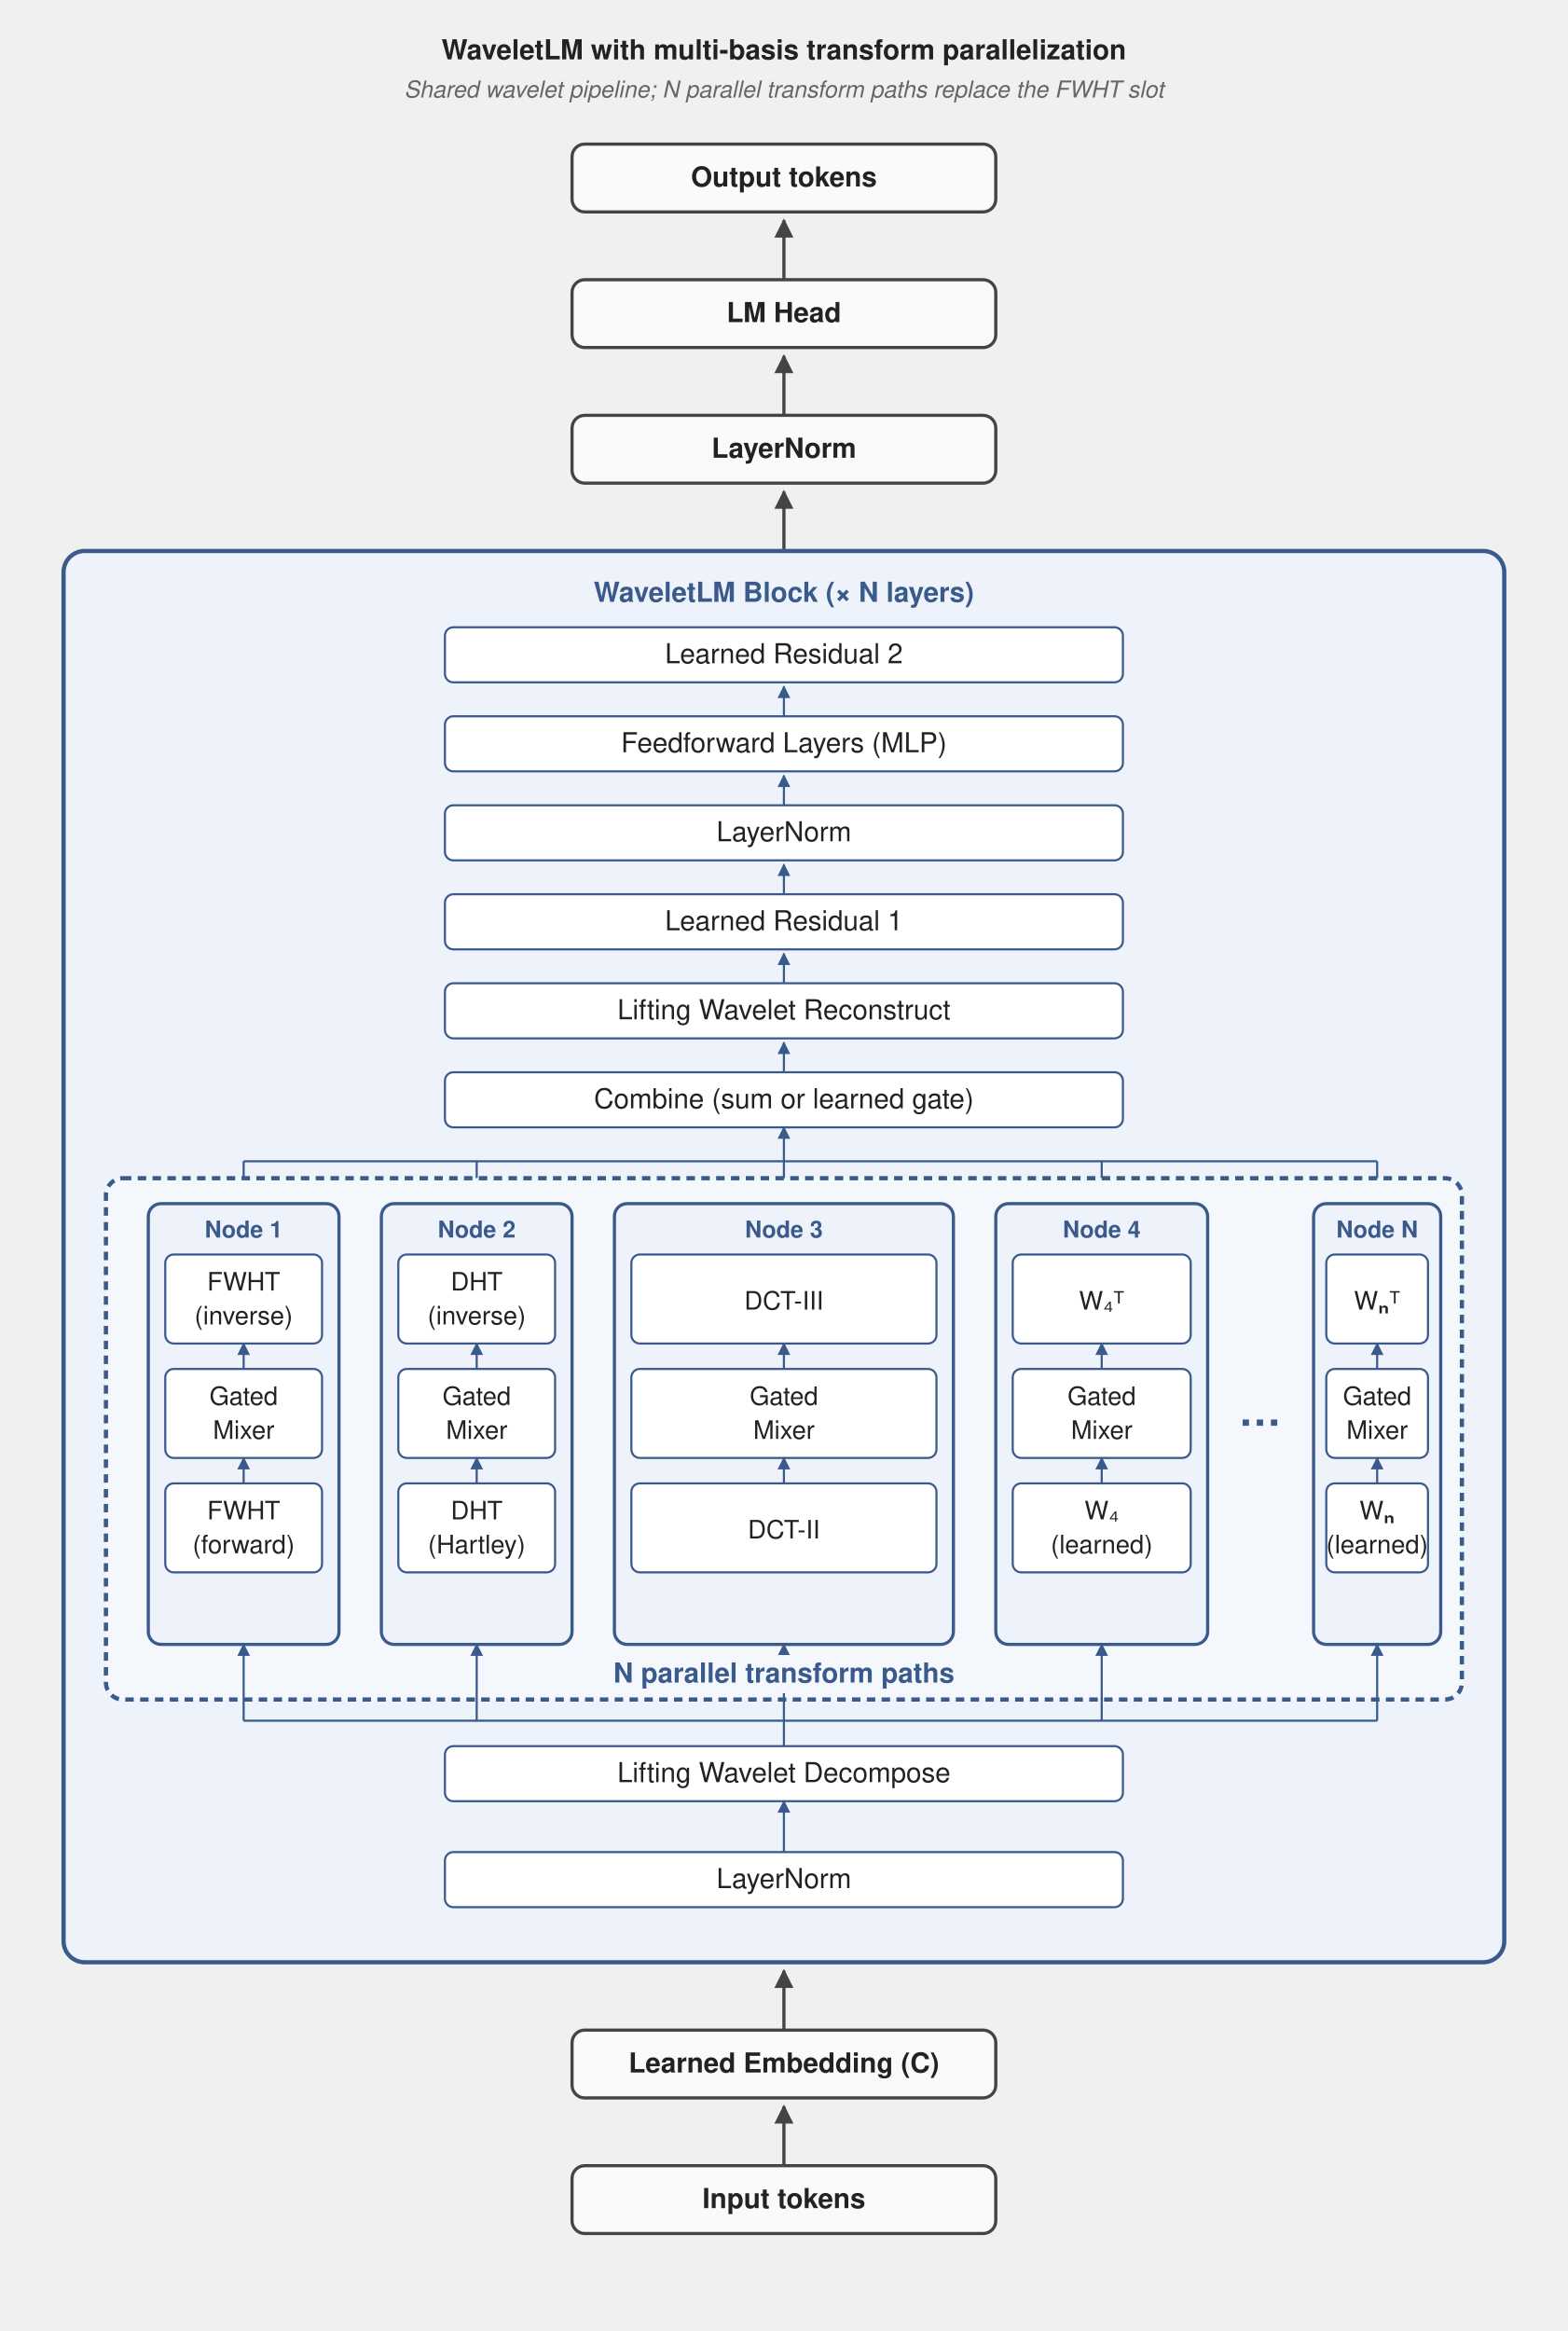
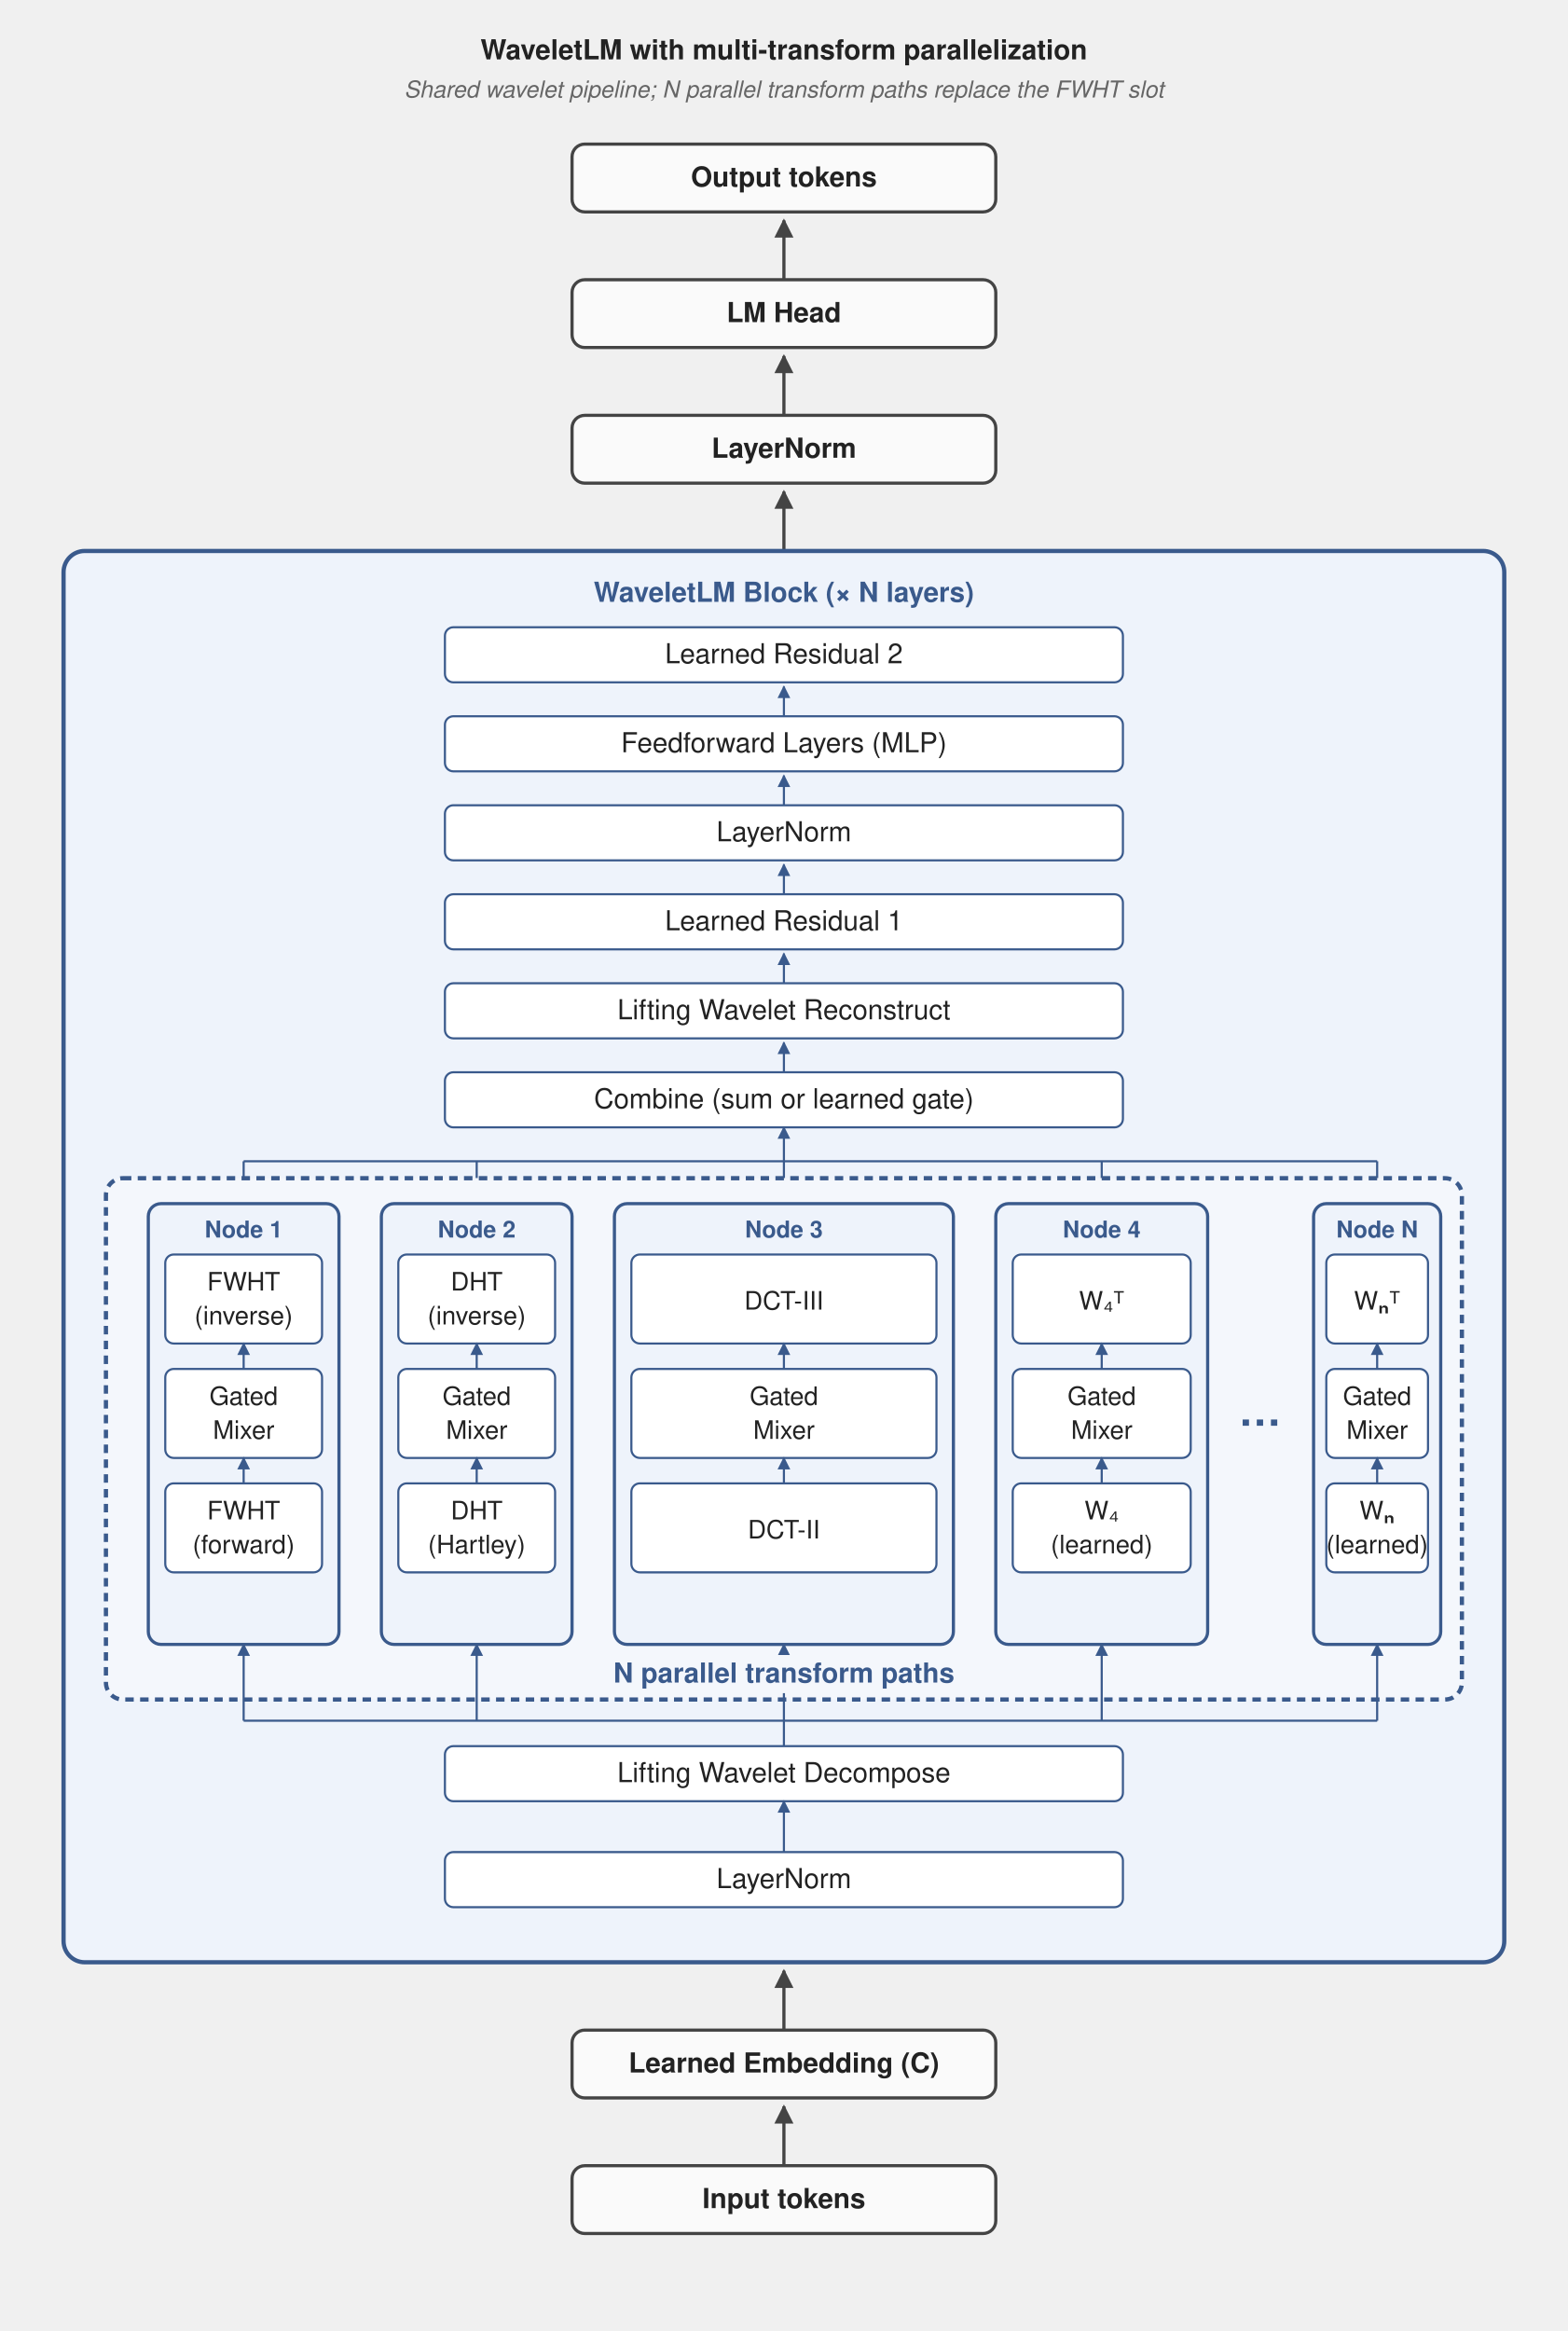
<svg xmlns="http://www.w3.org/2000/svg" viewBox="0 0 740 1100" font-family="-apple-system, BlinkMacSystemFont, 'Segoe UI', Helvetica, Arial, sans-serif">
  <defs>
    <marker id="ar" viewBox="0 0 10 10" refX="9" refY="5" markerWidth="6" markerHeight="6" orient="auto">
      <path d="M0,0 L10,5 L0,10 z" fill="#444" />
    </marker>
    <marker id="ab" viewBox="0 0 10 10" refX="9" refY="5" markerWidth="6" markerHeight="6" orient="auto">
      <path d="M0,0 L10,5 L0,10 z" fill="#3a5a8c" />
    </marker>
    <style>
      .box { fill: #fafafa; stroke: #444; stroke-width: 1.5; }
      .label { font-size: 13px; font-weight: 700; fill: #222; }
      .sub-box { fill: #ffffff; stroke: #3a5a8c; stroke-width: 1; }
      .sub-label { font-size: 13px; font-weight: 500; fill: #222; }
      .node-bg { fill: #eef3fb; stroke: #3a5a8c; stroke-width: 1.5; }
      .node-title { font-size: 11px; font-weight: 700; fill: #3a5a8c; }
      .block-bg { fill: #eef3fb; stroke: #3a5a8c; stroke-width: 2; }
      .block-title { font-size: 13px; font-weight: 700; fill: #3a5a8c; }
      .multinodal-bg { fill: #f4f7fc; stroke: #3a5a8c; stroke-width: 2; stroke-dasharray: 4 3; }
      .multinodal-title { font-size: 13px; font-weight: 700; fill: #3a5a8c; }
      .arrow { stroke: #444; stroke-width: 1.5; fill: none; }
      .sub-arrow { stroke: #3a5a8c; stroke-width: 1; fill: none; }
      .mini-sub-label { font-size: 12px; font-weight: 500; fill: #222; }
      .ellipsis { font-size: 24px; font-weight: 700; fill: #3a5a8c; }
      .caption { font-size: 11px; font-style: italic; fill: #666; }
    </style>
  </defs>
-   <text x="370" y="28" text-anchor="middle" class="label">WaveletLM with multi-basis transform parallelization</text>
+   <text x="370" y="28" text-anchor="middle" class="label">WaveletLM with multi-transform parallelization</text>
  <text x="370" y="46" text-anchor="middle" class="caption">Shared wavelet pipeline; N parallel transform paths replace the FWHT slot</text>
  <rect x="270" y="68" width="200" height="32" rx="6" ry="6" class="box" />
  <text x="370" y="88" text-anchor="middle" class="label">Output tokens</text>
  <line x1="370" y1="132" x2="370" y2="104" class="arrow" marker-end="url(#ar)" />
  <rect x="270" y="132" width="200" height="32" rx="6" ry="6" class="box" />
  <text x="370" y="152" text-anchor="middle" class="label">LM Head</text>
  <line x1="370" y1="196" x2="370" y2="168" class="arrow" marker-end="url(#ar)" />
  <rect x="270" y="196" width="200" height="32" rx="6" ry="6" class="box" />
  <text x="370" y="216" text-anchor="middle" class="label">LayerNorm</text>
  <line x1="370" y1="260" x2="370" y2="232" class="arrow" marker-end="url(#ar)" />
  <rect x="30" y="260" width="680" height="666" rx="10" ry="10" class="block-bg" />
  <text x="370" y="284" text-anchor="middle" class="block-title">WaveletLM Block (× N layers)</text>
  <rect x="210" y="296" width="320" height="26" rx="4" ry="4" class="sub-box" />
  <text x="370" y="313" text-anchor="middle" class="sub-label">Learned Residual 2</text>
  <line x1="370" y1="338" x2="370" y2="324" class="sub-arrow" marker-end="url(#ab)" />
  <rect x="210" y="338" width="320" height="26" rx="4" ry="4" class="sub-box" />
  <text x="370" y="355" text-anchor="middle" class="sub-label">Feedforward Layers (MLP)</text>
  <line x1="370" y1="380" x2="370" y2="366" class="sub-arrow" marker-end="url(#ab)" />
  <rect x="210" y="380" width="320" height="26" rx="4" ry="4" class="sub-box" />
  <text x="370" y="397" text-anchor="middle" class="sub-label">LayerNorm</text>
  <line x1="370" y1="422" x2="370" y2="408" class="sub-arrow" marker-end="url(#ab)" />
  <rect x="210" y="422" width="320" height="26" rx="4" ry="4" class="sub-box" />
  <text x="370" y="439" text-anchor="middle" class="sub-label">Learned Residual 1</text>
  <line x1="370" y1="464" x2="370" y2="450" class="sub-arrow" marker-end="url(#ab)" />
  <rect x="210" y="464" width="320" height="26" rx="4" ry="4" class="sub-box" />
  <text x="370" y="481" text-anchor="middle" class="sub-label">Lifting Wavelet Reconstruct</text>
  <line x1="370" y1="506" x2="370" y2="492" class="sub-arrow" marker-end="url(#ab)" />
  <rect x="210" y="506" width="320" height="26" rx="4" ry="4" class="sub-box" />
  <text x="370" y="523" text-anchor="middle" class="sub-label">Combine (sum or learned gate)</text>
  <line x1="115" y1="556" x2="115" y2="548" class="sub-arrow" />
  <line x1="225" y1="556" x2="225" y2="548" class="sub-arrow" />
  <line x1="370" y1="556" x2="370" y2="548" class="sub-arrow" />
  <line x1="520" y1="556" x2="520" y2="548" class="sub-arrow" />
  <line x1="650" y1="556" x2="650" y2="548" class="sub-arrow" />
  <line x1="115" y1="548" x2="650" y2="548" class="sub-arrow" />
  <line x1="370" y1="548" x2="370" y2="532" class="sub-arrow" marker-end="url(#ab)" />
  <rect x="50" y="556" width="640" height="246" rx="8" ry="8" class="multinodal-bg" />
  <rect x="70" y="568" width="90" height="208" rx="6" ry="6" class="node-bg" />
  <text x="115" y="584" text-anchor="middle" class="node-title">Node 1</text>
  <rect x="78" y="592" width="74" height="42" rx="4" ry="4" class="sub-box" />
  <text x="115" y="609" text-anchor="middle" class="mini-sub-label">FWHT</text>
  <text x="115" y="625" text-anchor="middle" class="mini-sub-label">(inverse)</text>
  <line x1="115" y1="646" x2="115" y2="634" class="sub-arrow" marker-end="url(#ab)" />
  <rect x="78" y="646" width="74" height="42" rx="4" ry="4" class="sub-box" />
  <text x="115" y="663" text-anchor="middle" class="mini-sub-label">Gated</text>
  <text x="115" y="679" text-anchor="middle" class="mini-sub-label">Mixer</text>
  <line x1="115" y1="700" x2="115" y2="688" class="sub-arrow" marker-end="url(#ab)" />
  <rect x="78" y="700" width="74" height="42" rx="4" ry="4" class="sub-box" />
  <text x="115" y="717" text-anchor="middle" class="mini-sub-label">FWHT</text>
  <text x="115" y="733" text-anchor="middle" class="mini-sub-label">(forward)</text>
  <rect x="180" y="568" width="90" height="208" rx="6" ry="6" class="node-bg" />
  <text x="225" y="584" text-anchor="middle" class="node-title">Node 2</text>
  <rect x="188" y="592" width="74" height="42" rx="4" ry="4" class="sub-box" />
  <text x="225" y="609" text-anchor="middle" class="mini-sub-label">DHT</text>
  <text x="225" y="625" text-anchor="middle" class="mini-sub-label">(inverse)</text>
  <line x1="225" y1="646" x2="225" y2="634" class="sub-arrow" marker-end="url(#ab)" />
  <rect x="188" y="646" width="74" height="42" rx="4" ry="4" class="sub-box" />
  <text x="225" y="663" text-anchor="middle" class="mini-sub-label">Gated</text>
  <text x="225" y="679" text-anchor="middle" class="mini-sub-label">Mixer</text>
  <line x1="225" y1="700" x2="225" y2="688" class="sub-arrow" marker-end="url(#ab)" />
  <rect x="188" y="700" width="74" height="42" rx="4" ry="4" class="sub-box" />
  <text x="225" y="717" text-anchor="middle" class="mini-sub-label">DHT</text>
  <text x="225" y="733" text-anchor="middle" class="mini-sub-label">(Hartley)</text>
  <rect x="290" y="568" width="160" height="208" rx="6" ry="6" class="node-bg" />
  <text x="370" y="584" text-anchor="middle" class="node-title">Node 3</text>
  <rect x="298" y="592" width="144" height="42" rx="4" ry="4" class="sub-box" />
  <text x="370" y="618" text-anchor="middle" class="mini-sub-label">DCT-III</text>
  <line x1="370" y1="646" x2="370" y2="634" class="sub-arrow" marker-end="url(#ab)" />
  <rect x="298" y="646" width="144" height="42" rx="4" ry="4" class="sub-box" />
  <text x="370" y="663" text-anchor="middle" class="mini-sub-label">Gated</text>
  <text x="370" y="679" text-anchor="middle" class="mini-sub-label">Mixer</text>
  <line x1="370" y1="700" x2="370" y2="688" class="sub-arrow" marker-end="url(#ab)" />
  <rect x="298" y="700" width="144" height="42" rx="4" ry="4" class="sub-box" />
  <text x="370" y="726" text-anchor="middle" class="mini-sub-label">DCT-II</text>
  <rect x="470" y="568" width="100" height="208" rx="6" ry="6" class="node-bg" />
  <text x="520" y="584" text-anchor="middle" class="node-title">Node 4</text>
  <rect x="478" y="592" width="84" height="42" rx="4" ry="4" class="sub-box" />
  <text x="520" y="618" text-anchor="middle" class="mini-sub-label">W₄ᵀ</text>
  <line x1="520" y1="646" x2="520" y2="634" class="sub-arrow" marker-end="url(#ab)" />
  <rect x="478" y="646" width="84" height="42" rx="4" ry="4" class="sub-box" />
  <text x="520" y="663" text-anchor="middle" class="mini-sub-label">Gated</text>
  <text x="520" y="679" text-anchor="middle" class="mini-sub-label">Mixer</text>
  <line x1="520" y1="700" x2="520" y2="688" class="sub-arrow" marker-end="url(#ab)" />
  <rect x="478" y="700" width="84" height="42" rx="4" ry="4" class="sub-box" />
  <text x="520" y="717" text-anchor="middle" class="mini-sub-label">W₄</text>
  <text x="520" y="733" text-anchor="middle" class="mini-sub-label">(learned)</text>
  <text x="595" y="678" text-anchor="middle" class="ellipsis">···</text>
  <rect x="620" y="568" width="60" height="208" rx="6" ry="6" class="node-bg" />
  <text x="650" y="584" text-anchor="middle" class="node-title">Node N</text>
  <rect x="626" y="592" width="48" height="42" rx="4" ry="4" class="sub-box" />
  <text x="650" y="618" text-anchor="middle" class="mini-sub-label">Wₙᵀ</text>
  <line x1="650" y1="646" x2="650" y2="634" class="sub-arrow" marker-end="url(#ab)" />
  <rect x="626" y="646" width="48" height="42" rx="4" ry="4" class="sub-box" />
  <text x="650" y="663" text-anchor="middle" class="mini-sub-label">Gated</text>
  <text x="650" y="679" text-anchor="middle" class="mini-sub-label">Mixer</text>
  <line x1="650" y1="700" x2="650" y2="688" class="sub-arrow" marker-end="url(#ab)" />
  <rect x="626" y="700" width="48" height="42" rx="4" ry="4" class="sub-box" />
  <text x="650" y="717" text-anchor="middle" class="mini-sub-label">Wₙ</text>
  <text x="650" y="733" text-anchor="middle" class="mini-sub-label">(learned)</text>
  <line x1="370" y1="824" x2="370" y2="812" class="sub-arrow" />
  <line x1="115" y1="812" x2="650" y2="812" class="sub-arrow" />
  <line x1="115" y1="812" x2="115" y2="776" class="sub-arrow" marker-end="url(#ab)" />
  <line x1="225" y1="812" x2="225" y2="776" class="sub-arrow" marker-end="url(#ab)" />
  <line x1="370" y1="812" x2="370" y2="776" class="sub-arrow" marker-end="url(#ab)" />
  <line x1="520" y1="812" x2="520" y2="776" class="sub-arrow" marker-end="url(#ab)" />
  <line x1="650" y1="812" x2="650" y2="776" class="sub-arrow" marker-end="url(#ab)" />
  <rect x="265" y="781" width="210" height="18" fill="#f4f7fc" stroke="none" />
  <text x="370" y="794" text-anchor="middle" class="multinodal-title">N parallel transform paths</text>
  <rect x="210" y="824" width="320" height="26" rx="4" ry="4" class="sub-box" />
  <text x="370" y="841" text-anchor="middle" class="sub-label">Lifting Wavelet Decompose</text>
  <line x1="370" y1="874" x2="370" y2="850" class="sub-arrow" marker-end="url(#ab)" />
  <rect x="210" y="874" width="320" height="26" rx="4" ry="4" class="sub-box" />
  <text x="370" y="891" text-anchor="middle" class="sub-label">LayerNorm</text>
  <line x1="370" y1="958" x2="370" y2="930" class="arrow" marker-end="url(#ar)" />
  <rect x="270" y="958" width="200" height="32" rx="6" ry="6" class="box" />
  <text x="370" y="978" text-anchor="middle" class="label">Learned Embedding (C)</text>
  <line x1="370" y1="1022" x2="370" y2="994" class="arrow" marker-end="url(#ar)" />
  <rect x="270" y="1022" width="200" height="32" rx="6" ry="6" class="box" />
  <text x="370" y="1042" text-anchor="middle" class="label">Input tokens</text>
</svg>
